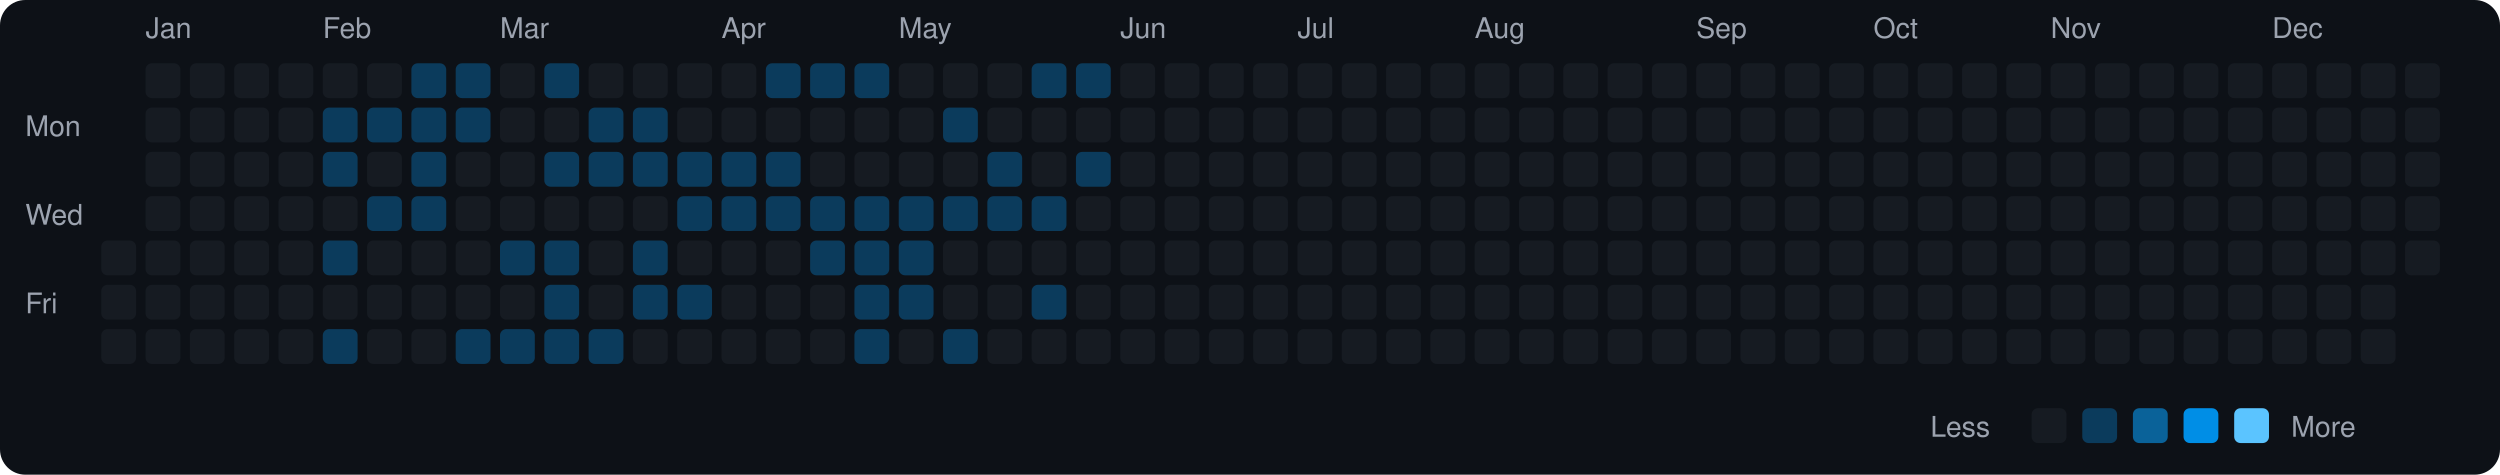
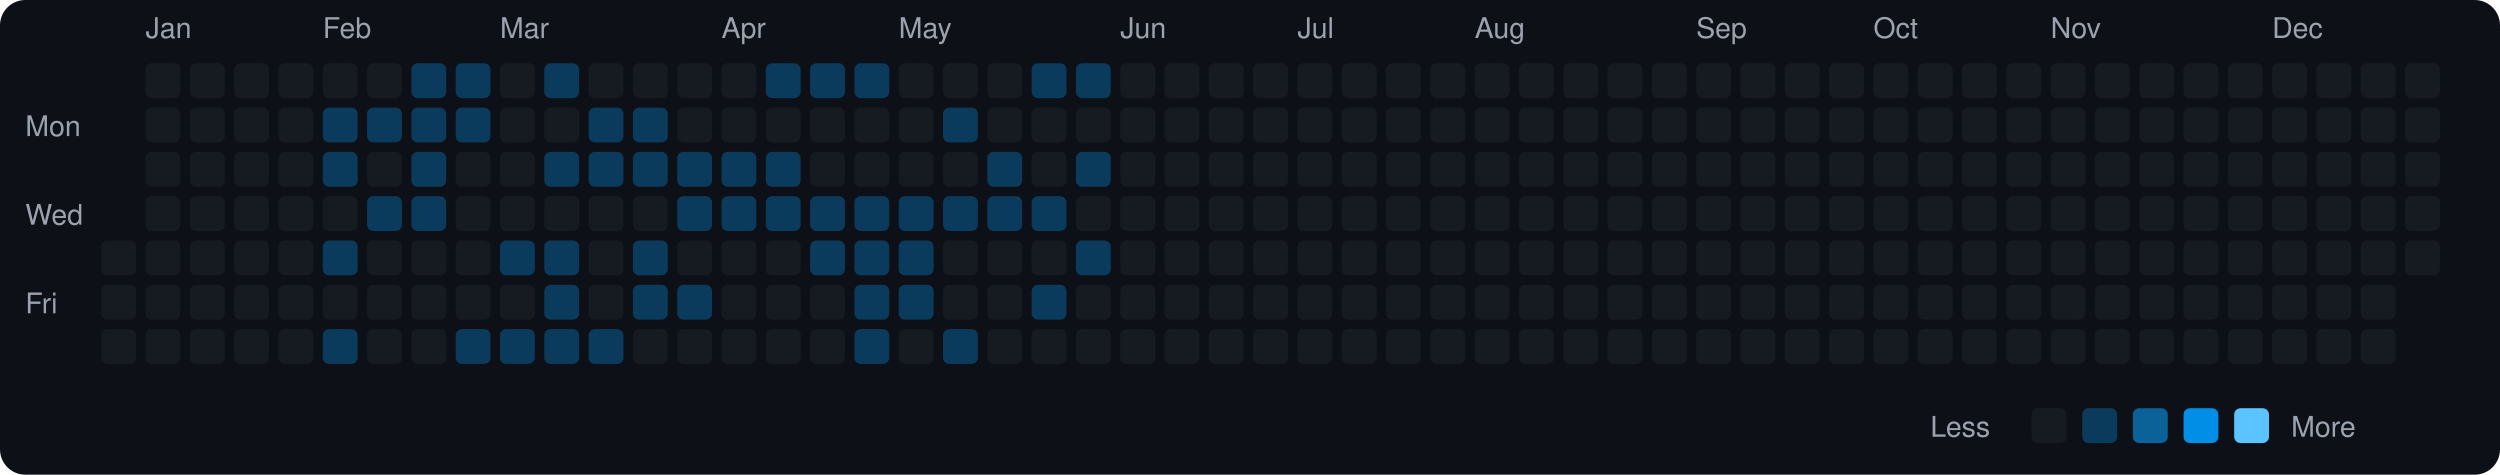
<svg xmlns="http://www.w3.org/2000/svg" viewBox="0 0 790 150" width="790" height="150">
  <rect width="790" height="150" fill="#0d1117" rx="8" ry="8" />
  <text x="8" y="43" fill="#9ca3af" font-size="9" font-family="-apple-system, BlinkMacSystemFont, 'Segoe UI', Helvetica, Arial, sans-serif">Mon</text>
  <text x="8" y="71" fill="#9ca3af" font-size="9" font-family="-apple-system, BlinkMacSystemFont, 'Segoe UI', Helvetica, Arial, sans-serif">Wed</text>
  <text x="8" y="99" fill="#9ca3af" font-size="9" font-family="-apple-system, BlinkMacSystemFont, 'Segoe UI', Helvetica, Arial, sans-serif">Fri</text>
  <rect x="32" y="76" width="11" height="11" rx="2" ry="2" fill="#161b22">
    </rect>
  <rect x="32" y="90" width="11" height="11" rx="2" ry="2" fill="#161b22">
    </rect>
  <rect x="32" y="104" width="11" height="11" rx="2" ry="2" fill="#161b22">
    </rect>
  <text x="46" y="12" fill="#9ca3af" font-size="9" font-family="-apple-system, BlinkMacSystemFont, 'Segoe UI', Helvetica, Arial, sans-serif">Jan</text>
  <rect x="46" y="20" width="11" height="11" rx="2" ry="2" fill="#161b22">
    </rect>
  <rect x="46" y="34" width="11" height="11" rx="2" ry="2" fill="#161b22">
    </rect>
  <rect x="46" y="48" width="11" height="11" rx="2" ry="2" fill="#161b22">
    </rect>
  <rect x="46" y="62" width="11" height="11" rx="2" ry="2" fill="#161b22">
    </rect>
  <rect x="46" y="76" width="11" height="11" rx="2" ry="2" fill="#161b22">
    </rect>
  <rect x="46" y="90" width="11" height="11" rx="2" ry="2" fill="#161b22">
    </rect>
  <rect x="46" y="104" width="11" height="11" rx="2" ry="2" fill="#161b22">
    </rect>
  <rect x="60" y="20" width="11" height="11" rx="2" ry="2" fill="#161b22">
    </rect>
  <rect x="60" y="34" width="11" height="11" rx="2" ry="2" fill="#161b22">
    </rect>
  <rect x="60" y="48" width="11" height="11" rx="2" ry="2" fill="#161b22">
    </rect>
  <rect x="60" y="62" width="11" height="11" rx="2" ry="2" fill="#161b22">
    </rect>
  <rect x="60" y="76" width="11" height="11" rx="2" ry="2" fill="#161b22">
    </rect>
  <rect x="60" y="90" width="11" height="11" rx="2" ry="2" fill="#161b22">
    </rect>
  <rect x="60" y="104" width="11" height="11" rx="2" ry="2" fill="#161b22">
    </rect>
  <rect x="74" y="20" width="11" height="11" rx="2" ry="2" fill="#161b22">
    </rect>
  <rect x="74" y="34" width="11" height="11" rx="2" ry="2" fill="#161b22">
    </rect>
  <rect x="74" y="48" width="11" height="11" rx="2" ry="2" fill="#161b22">
    </rect>
  <rect x="74" y="62" width="11" height="11" rx="2" ry="2" fill="#161b22">
    </rect>
  <rect x="74" y="76" width="11" height="11" rx="2" ry="2" fill="#161b22">
    </rect>
  <rect x="74" y="90" width="11" height="11" rx="2" ry="2" fill="#161b22">
    </rect>
  <rect x="74" y="104" width="11" height="11" rx="2" ry="2" fill="#161b22">
    </rect>
  <rect x="88" y="20" width="11" height="11" rx="2" ry="2" fill="#161b22">
    </rect>
  <rect x="88" y="34" width="11" height="11" rx="2" ry="2" fill="#161b22">
    </rect>
  <rect x="88" y="48" width="11" height="11" rx="2" ry="2" fill="#161b22">
    </rect>
  <rect x="88" y="62" width="11" height="11" rx="2" ry="2" fill="#161b22">
    </rect>
  <rect x="88" y="76" width="11" height="11" rx="2" ry="2" fill="#161b22">
    </rect>
  <rect x="88" y="90" width="11" height="11" rx="2" ry="2" fill="#161b22">
    </rect>
  <rect x="88" y="104" width="11" height="11" rx="2" ry="2" fill="#161b22">
    </rect>
  <text x="102" y="12" fill="#9ca3af" font-size="9" font-family="-apple-system, BlinkMacSystemFont, 'Segoe UI', Helvetica, Arial, sans-serif">Feb</text>
  <rect x="102" y="20" width="11" height="11" rx="2" ry="2" fill="#161b22">
    </rect>
  <rect x="102" y="34" width="11" height="11" rx="2" ry="2" fill="#0b3b5c">
    </rect>
  <rect x="102" y="48" width="11" height="11" rx="2" ry="2" fill="#0b3b5c">
    </rect>
  <rect x="102" y="62" width="11" height="11" rx="2" ry="2" fill="#161b22">
    </rect>
  <rect x="102" y="76" width="11" height="11" rx="2" ry="2" fill="#0b3b5c">
    </rect>
  <rect x="102" y="90" width="11" height="11" rx="2" ry="2" fill="#161b22">
    </rect>
  <rect x="102" y="104" width="11" height="11" rx="2" ry="2" fill="#0b3b5c">
    </rect>
  <rect x="116" y="20" width="11" height="11" rx="2" ry="2" fill="#161b22">
    </rect>
  <rect x="116" y="34" width="11" height="11" rx="2" ry="2" fill="#0b3b5c">
    </rect>
  <rect x="116" y="48" width="11" height="11" rx="2" ry="2" fill="#161b22">
    </rect>
  <rect x="116" y="62" width="11" height="11" rx="2" ry="2" fill="#0b3b5c">
    </rect>
  <rect x="116" y="76" width="11" height="11" rx="2" ry="2" fill="#161b22">
    </rect>
  <rect x="116" y="90" width="11" height="11" rx="2" ry="2" fill="#161b22">
    </rect>
  <rect x="116" y="104" width="11" height="11" rx="2" ry="2" fill="#161b22">
    </rect>
  <rect x="130" y="20" width="11" height="11" rx="2" ry="2" fill="#0b3b5c">
    </rect>
  <rect x="130" y="34" width="11" height="11" rx="2" ry="2" fill="#0b3b5c">
    </rect>
  <rect x="130" y="48" width="11" height="11" rx="2" ry="2" fill="#0b3b5c">
    </rect>
  <rect x="130" y="62" width="11" height="11" rx="2" ry="2" fill="#0b3b5c">
    </rect>
  <rect x="130" y="76" width="11" height="11" rx="2" ry="2" fill="#161b22">
    </rect>
  <rect x="130" y="90" width="11" height="11" rx="2" ry="2" fill="#161b22">
    </rect>
  <rect x="130" y="104" width="11" height="11" rx="2" ry="2" fill="#161b22">
    </rect>
  <rect x="144" y="20" width="11" height="11" rx="2" ry="2" fill="#0b3b5c">
    </rect>
  <rect x="144" y="34" width="11" height="11" rx="2" ry="2" fill="#0b3b5c">
    </rect>
  <rect x="144" y="48" width="11" height="11" rx="2" ry="2" fill="#161b22">
    </rect>
  <rect x="144" y="62" width="11" height="11" rx="2" ry="2" fill="#161b22">
    </rect>
  <rect x="144" y="76" width="11" height="11" rx="2" ry="2" fill="#161b22">
    </rect>
  <rect x="144" y="90" width="11" height="11" rx="2" ry="2" fill="#161b22">
    </rect>
  <rect x="144" y="104" width="11" height="11" rx="2" ry="2" fill="#0b3b5c">
    </rect>
  <text x="158" y="12" fill="#9ca3af" font-size="9" font-family="-apple-system, BlinkMacSystemFont, 'Segoe UI', Helvetica, Arial, sans-serif">Mar</text>
  <rect x="158" y="20" width="11" height="11" rx="2" ry="2" fill="#161b22">
    </rect>
  <rect x="158" y="34" width="11" height="11" rx="2" ry="2" fill="#161b22">
    </rect>
  <rect x="158" y="48" width="11" height="11" rx="2" ry="2" fill="#161b22">
    </rect>
  <rect x="158" y="62" width="11" height="11" rx="2" ry="2" fill="#161b22">
    </rect>
  <rect x="158" y="76" width="11" height="11" rx="2" ry="2" fill="#0b3b5c">
    </rect>
  <rect x="158" y="90" width="11" height="11" rx="2" ry="2" fill="#161b22">
    </rect>
  <rect x="158" y="104" width="11" height="11" rx="2" ry="2" fill="#0b3b5c">
    </rect>
  <rect x="172" y="20" width="11" height="11" rx="2" ry="2" fill="#0b3b5c">
    </rect>
  <rect x="172" y="34" width="11" height="11" rx="2" ry="2" fill="#161b22">
    </rect>
  <rect x="172" y="48" width="11" height="11" rx="2" ry="2" fill="#0b3b5c">
    </rect>
  <rect x="172" y="62" width="11" height="11" rx="2" ry="2" fill="#161b22">
    </rect>
  <rect x="172" y="76" width="11" height="11" rx="2" ry="2" fill="#0b3b5c">
    </rect>
  <rect x="172" y="90" width="11" height="11" rx="2" ry="2" fill="#0b3b5c">
    </rect>
  <rect x="172" y="104" width="11" height="11" rx="2" ry="2" fill="#0b3b5c">
    </rect>
  <rect x="186" y="20" width="11" height="11" rx="2" ry="2" fill="#161b22">
    </rect>
  <rect x="186" y="34" width="11" height="11" rx="2" ry="2" fill="#0b3b5c">
    </rect>
  <rect x="186" y="48" width="11" height="11" rx="2" ry="2" fill="#0b3b5c">
    </rect>
  <rect x="186" y="62" width="11" height="11" rx="2" ry="2" fill="#161b22">
    </rect>
  <rect x="186" y="76" width="11" height="11" rx="2" ry="2" fill="#161b22">
    </rect>
  <rect x="186" y="90" width="11" height="11" rx="2" ry="2" fill="#161b22">
    </rect>
  <rect x="186" y="104" width="11" height="11" rx="2" ry="2" fill="#0b3b5c">
    </rect>
  <rect x="200" y="20" width="11" height="11" rx="2" ry="2" fill="#161b22">
    </rect>
  <rect x="200" y="34" width="11" height="11" rx="2" ry="2" fill="#0b3b5c">
    </rect>
  <rect x="200" y="48" width="11" height="11" rx="2" ry="2" fill="#0b3b5c">
    </rect>
  <rect x="200" y="62" width="11" height="11" rx="2" ry="2" fill="#161b22">
    </rect>
  <rect x="200" y="76" width="11" height="11" rx="2" ry="2" fill="#0b3b5c">
    </rect>
  <rect x="200" y="90" width="11" height="11" rx="2" ry="2" fill="#0b3b5c">
    </rect>
  <rect x="200" y="104" width="11" height="11" rx="2" ry="2" fill="#161b22">
    </rect>
  <rect x="214" y="20" width="11" height="11" rx="2" ry="2" fill="#161b22">
    </rect>
  <rect x="214" y="34" width="11" height="11" rx="2" ry="2" fill="#161b22">
    </rect>
  <rect x="214" y="48" width="11" height="11" rx="2" ry="2" fill="#0b3b5c">
    </rect>
  <rect x="214" y="62" width="11" height="11" rx="2" ry="2" fill="#0b3b5c">
    </rect>
  <rect x="214" y="76" width="11" height="11" rx="2" ry="2" fill="#161b22">
    </rect>
  <rect x="214" y="90" width="11" height="11" rx="2" ry="2" fill="#0b3b5c">
    </rect>
  <rect x="214" y="104" width="11" height="11" rx="2" ry="2" fill="#161b22">
    </rect>
  <text x="228" y="12" fill="#9ca3af" font-size="9" font-family="-apple-system, BlinkMacSystemFont, 'Segoe UI', Helvetica, Arial, sans-serif">Apr</text>
  <rect x="228" y="20" width="11" height="11" rx="2" ry="2" fill="#161b22">
    </rect>
  <rect x="228" y="34" width="11" height="11" rx="2" ry="2" fill="#161b22">
    </rect>
  <rect x="228" y="48" width="11" height="11" rx="2" ry="2" fill="#0b3b5c">
    </rect>
  <rect x="228" y="62" width="11" height="11" rx="2" ry="2" fill="#0b3b5c">
    </rect>
  <rect x="228" y="76" width="11" height="11" rx="2" ry="2" fill="#161b22">
    </rect>
  <rect x="228" y="90" width="11" height="11" rx="2" ry="2" fill="#161b22">
    </rect>
  <rect x="228" y="104" width="11" height="11" rx="2" ry="2" fill="#161b22">
    </rect>
  <rect x="242" y="20" width="11" height="11" rx="2" ry="2" fill="#0b3b5c">
    </rect>
  <rect x="242" y="34" width="11" height="11" rx="2" ry="2" fill="#161b22">
    </rect>
  <rect x="242" y="48" width="11" height="11" rx="2" ry="2" fill="#0b3b5c">
    </rect>
  <rect x="242" y="62" width="11" height="11" rx="2" ry="2" fill="#0b3b5c">
    </rect>
  <rect x="242" y="76" width="11" height="11" rx="2" ry="2" fill="#161b22">
    </rect>
  <rect x="242" y="90" width="11" height="11" rx="2" ry="2" fill="#161b22">
    </rect>
  <rect x="242" y="104" width="11" height="11" rx="2" ry="2" fill="#161b22">
    </rect>
  <rect x="256" y="20" width="11" height="11" rx="2" ry="2" fill="#0b3b5c">
    </rect>
  <rect x="256" y="34" width="11" height="11" rx="2" ry="2" fill="#161b22">
    </rect>
  <rect x="256" y="48" width="11" height="11" rx="2" ry="2" fill="#161b22">
    </rect>
  <rect x="256" y="62" width="11" height="11" rx="2" ry="2" fill="#0b3b5c">
    </rect>
  <rect x="256" y="76" width="11" height="11" rx="2" ry="2" fill="#0b3b5c">
    </rect>
  <rect x="256" y="90" width="11" height="11" rx="2" ry="2" fill="#161b22">
    </rect>
  <rect x="256" y="104" width="11" height="11" rx="2" ry="2" fill="#161b22">
    </rect>
  <rect x="270" y="20" width="11" height="11" rx="2" ry="2" fill="#0b3b5c">
    </rect>
  <rect x="270" y="34" width="11" height="11" rx="2" ry="2" fill="#161b22">
    </rect>
  <rect x="270" y="48" width="11" height="11" rx="2" ry="2" fill="#161b22">
    </rect>
  <rect x="270" y="62" width="11" height="11" rx="2" ry="2" fill="#0b3b5c">
    </rect>
  <rect x="270" y="76" width="11" height="11" rx="2" ry="2" fill="#0b3b5c">
    </rect>
  <rect x="270" y="90" width="11" height="11" rx="2" ry="2" fill="#0b3b5c">
    </rect>
  <rect x="270" y="104" width="11" height="11" rx="2" ry="2" fill="#0b3b5c">
    </rect>
  <text x="284" y="12" fill="#9ca3af" font-size="9" font-family="-apple-system, BlinkMacSystemFont, 'Segoe UI', Helvetica, Arial, sans-serif">May</text>
  <rect x="284" y="20" width="11" height="11" rx="2" ry="2" fill="#161b22">
    </rect>
  <rect x="284" y="34" width="11" height="11" rx="2" ry="2" fill="#161b22">
    </rect>
  <rect x="284" y="48" width="11" height="11" rx="2" ry="2" fill="#161b22">
    </rect>
  <rect x="284" y="62" width="11" height="11" rx="2" ry="2" fill="#0b3b5c">
    </rect>
  <rect x="284" y="76" width="11" height="11" rx="2" ry="2" fill="#0b3b5c">
    </rect>
  <rect x="284" y="90" width="11" height="11" rx="2" ry="2" fill="#0b3b5c">
    </rect>
  <rect x="284" y="104" width="11" height="11" rx="2" ry="2" fill="#161b22">
    </rect>
  <rect x="298" y="20" width="11" height="11" rx="2" ry="2" fill="#161b22">
    </rect>
  <rect x="298" y="34" width="11" height="11" rx="2" ry="2" fill="#0b3b5c">
    </rect>
  <rect x="298" y="48" width="11" height="11" rx="2" ry="2" fill="#161b22">
    </rect>
  <rect x="298" y="62" width="11" height="11" rx="2" ry="2" fill="#0b3b5c">
    </rect>
  <rect x="298" y="76" width="11" height="11" rx="2" ry="2" fill="#161b22">
    </rect>
  <rect x="298" y="90" width="11" height="11" rx="2" ry="2" fill="#161b22">
    </rect>
  <rect x="298" y="104" width="11" height="11" rx="2" ry="2" fill="#0b3b5c">
    </rect>
  <rect x="312" y="20" width="11" height="11" rx="2" ry="2" fill="#161b22">
    </rect>
  <rect x="312" y="34" width="11" height="11" rx="2" ry="2" fill="#161b22">
    </rect>
  <rect x="312" y="48" width="11" height="11" rx="2" ry="2" fill="#0b3b5c">
    </rect>
  <rect x="312" y="62" width="11" height="11" rx="2" ry="2" fill="#0b3b5c">
    </rect>
  <rect x="312" y="76" width="11" height="11" rx="2" ry="2" fill="#161b22">
    </rect>
  <rect x="312" y="90" width="11" height="11" rx="2" ry="2" fill="#161b22">
    </rect>
  <rect x="312" y="104" width="11" height="11" rx="2" ry="2" fill="#161b22">
    </rect>
  <rect x="326" y="20" width="11" height="11" rx="2" ry="2" fill="#0b3b5c">
    </rect>
  <rect x="326" y="34" width="11" height="11" rx="2" ry="2" fill="#161b22">
    </rect>
  <rect x="326" y="48" width="11" height="11" rx="2" ry="2" fill="#161b22">
    </rect>
  <rect x="326" y="62" width="11" height="11" rx="2" ry="2" fill="#0b3b5c">
    </rect>
  <rect x="326" y="76" width="11" height="11" rx="2" ry="2" fill="#161b22">
    </rect>
  <rect x="326" y="90" width="11" height="11" rx="2" ry="2" fill="#0b3b5c">
    </rect>
  <rect x="326" y="104" width="11" height="11" rx="2" ry="2" fill="#161b22">
    </rect>
  <rect x="340" y="20" width="11" height="11" rx="2" ry="2" fill="#0b3b5c">
    </rect>
  <rect x="340" y="34" width="11" height="11" rx="2" ry="2" fill="#161b22">
    </rect>
  <rect x="340" y="48" width="11" height="11" rx="2" ry="2" fill="#0b3b5c">
    </rect>
  <rect x="340" y="62" width="11" height="11" rx="2" ry="2" fill="#161b22">
    </rect>
-   <rect x="340" y="76" width="11" height="11" rx="2" ry="2" fill="#161b22">
+   <rect x="340" y="76" width="11" height="11" rx="2" ry="2" fill="#0b3b5c">
    </rect>
  <rect x="340" y="90" width="11" height="11" rx="2" ry="2" fill="#161b22">
    </rect>
  <rect x="340" y="104" width="11" height="11" rx="2" ry="2" fill="#161b22">
    </rect>
  <text x="354" y="12" fill="#9ca3af" font-size="9" font-family="-apple-system, BlinkMacSystemFont, 'Segoe UI', Helvetica, Arial, sans-serif">Jun</text>
  <rect x="354" y="20" width="11" height="11" rx="2" ry="2" fill="#161b22">
    </rect>
  <rect x="354" y="34" width="11" height="11" rx="2" ry="2" fill="#161b22">
    </rect>
  <rect x="354" y="48" width="11" height="11" rx="2" ry="2" fill="#161b22">
    </rect>
  <rect x="354" y="62" width="11" height="11" rx="2" ry="2" fill="#161b22">
    </rect>
  <rect x="354" y="76" width="11" height="11" rx="2" ry="2" fill="#161b22">
    </rect>
  <rect x="354" y="90" width="11" height="11" rx="2" ry="2" fill="#161b22">
    </rect>
  <rect x="354" y="104" width="11" height="11" rx="2" ry="2" fill="#161b22">
    </rect>
  <rect x="368" y="20" width="11" height="11" rx="2" ry="2" fill="#161b22">
    </rect>
  <rect x="368" y="34" width="11" height="11" rx="2" ry="2" fill="#161b22">
    </rect>
  <rect x="368" y="48" width="11" height="11" rx="2" ry="2" fill="#161b22">
    </rect>
  <rect x="368" y="62" width="11" height="11" rx="2" ry="2" fill="#161b22">
    </rect>
  <rect x="368" y="76" width="11" height="11" rx="2" ry="2" fill="#161b22">
    </rect>
  <rect x="368" y="90" width="11" height="11" rx="2" ry="2" fill="#161b22">
    </rect>
  <rect x="368" y="104" width="11" height="11" rx="2" ry="2" fill="#161b22">
    </rect>
  <rect x="382" y="20" width="11" height="11" rx="2" ry="2" fill="#161b22">
    </rect>
  <rect x="382" y="34" width="11" height="11" rx="2" ry="2" fill="#161b22">
    </rect>
  <rect x="382" y="48" width="11" height="11" rx="2" ry="2" fill="#161b22">
    </rect>
  <rect x="382" y="62" width="11" height="11" rx="2" ry="2" fill="#161b22">
    </rect>
  <rect x="382" y="76" width="11" height="11" rx="2" ry="2" fill="#161b22">
    </rect>
  <rect x="382" y="90" width="11" height="11" rx="2" ry="2" fill="#161b22">
    </rect>
  <rect x="382" y="104" width="11" height="11" rx="2" ry="2" fill="#161b22">
    </rect>
  <rect x="396" y="20" width="11" height="11" rx="2" ry="2" fill="#161b22">
    </rect>
  <rect x="396" y="34" width="11" height="11" rx="2" ry="2" fill="#161b22">
    </rect>
  <rect x="396" y="48" width="11" height="11" rx="2" ry="2" fill="#161b22">
    </rect>
  <rect x="396" y="62" width="11" height="11" rx="2" ry="2" fill="#161b22">
    </rect>
  <rect x="396" y="76" width="11" height="11" rx="2" ry="2" fill="#161b22">
    </rect>
  <rect x="396" y="90" width="11" height="11" rx="2" ry="2" fill="#161b22">
    </rect>
  <rect x="396" y="104" width="11" height="11" rx="2" ry="2" fill="#161b22">
    </rect>
  <text x="410" y="12" fill="#9ca3af" font-size="9" font-family="-apple-system, BlinkMacSystemFont, 'Segoe UI', Helvetica, Arial, sans-serif">Jul</text>
  <rect x="410" y="20" width="11" height="11" rx="2" ry="2" fill="#161b22">
    </rect>
  <rect x="410" y="34" width="11" height="11" rx="2" ry="2" fill="#161b22">
    </rect>
  <rect x="410" y="48" width="11" height="11" rx="2" ry="2" fill="#161b22">
    </rect>
  <rect x="410" y="62" width="11" height="11" rx="2" ry="2" fill="#161b22">
    </rect>
  <rect x="410" y="76" width="11" height="11" rx="2" ry="2" fill="#161b22">
    </rect>
  <rect x="410" y="90" width="11" height="11" rx="2" ry="2" fill="#161b22">
    </rect>
  <rect x="410" y="104" width="11" height="11" rx="2" ry="2" fill="#161b22">
    </rect>
  <rect x="424" y="20" width="11" height="11" rx="2" ry="2" fill="#161b22">
    </rect>
  <rect x="424" y="34" width="11" height="11" rx="2" ry="2" fill="#161b22">
    </rect>
  <rect x="424" y="48" width="11" height="11" rx="2" ry="2" fill="#161b22">
    </rect>
  <rect x="424" y="62" width="11" height="11" rx="2" ry="2" fill="#161b22">
    </rect>
  <rect x="424" y="76" width="11" height="11" rx="2" ry="2" fill="#161b22">
    </rect>
  <rect x="424" y="90" width="11" height="11" rx="2" ry="2" fill="#161b22">
    </rect>
  <rect x="424" y="104" width="11" height="11" rx="2" ry="2" fill="#161b22">
    </rect>
  <rect x="438" y="20" width="11" height="11" rx="2" ry="2" fill="#161b22">
    </rect>
  <rect x="438" y="34" width="11" height="11" rx="2" ry="2" fill="#161b22">
    </rect>
  <rect x="438" y="48" width="11" height="11" rx="2" ry="2" fill="#161b22">
    </rect>
  <rect x="438" y="62" width="11" height="11" rx="2" ry="2" fill="#161b22">
    </rect>
  <rect x="438" y="76" width="11" height="11" rx="2" ry="2" fill="#161b22">
    </rect>
  <rect x="438" y="90" width="11" height="11" rx="2" ry="2" fill="#161b22">
    </rect>
  <rect x="438" y="104" width="11" height="11" rx="2" ry="2" fill="#161b22">
    </rect>
  <rect x="452" y="20" width="11" height="11" rx="2" ry="2" fill="#161b22">
    </rect>
  <rect x="452" y="34" width="11" height="11" rx="2" ry="2" fill="#161b22">
    </rect>
  <rect x="452" y="48" width="11" height="11" rx="2" ry="2" fill="#161b22">
    </rect>
  <rect x="452" y="62" width="11" height="11" rx="2" ry="2" fill="#161b22">
    </rect>
  <rect x="452" y="76" width="11" height="11" rx="2" ry="2" fill="#161b22">
    </rect>
  <rect x="452" y="90" width="11" height="11" rx="2" ry="2" fill="#161b22">
    </rect>
  <rect x="452" y="104" width="11" height="11" rx="2" ry="2" fill="#161b22">
    </rect>
  <text x="466" y="12" fill="#9ca3af" font-size="9" font-family="-apple-system, BlinkMacSystemFont, 'Segoe UI', Helvetica, Arial, sans-serif">Aug</text>
  <rect x="466" y="20" width="11" height="11" rx="2" ry="2" fill="#161b22">
    </rect>
  <rect x="466" y="34" width="11" height="11" rx="2" ry="2" fill="#161b22">
    </rect>
  <rect x="466" y="48" width="11" height="11" rx="2" ry="2" fill="#161b22">
    </rect>
  <rect x="466" y="62" width="11" height="11" rx="2" ry="2" fill="#161b22">
    </rect>
  <rect x="466" y="76" width="11" height="11" rx="2" ry="2" fill="#161b22">
    </rect>
  <rect x="466" y="90" width="11" height="11" rx="2" ry="2" fill="#161b22">
    </rect>
  <rect x="466" y="104" width="11" height="11" rx="2" ry="2" fill="#161b22">
    </rect>
  <rect x="480" y="20" width="11" height="11" rx="2" ry="2" fill="#161b22">
    </rect>
  <rect x="480" y="34" width="11" height="11" rx="2" ry="2" fill="#161b22">
    </rect>
  <rect x="480" y="48" width="11" height="11" rx="2" ry="2" fill="#161b22">
    </rect>
  <rect x="480" y="62" width="11" height="11" rx="2" ry="2" fill="#161b22">
    </rect>
  <rect x="480" y="76" width="11" height="11" rx="2" ry="2" fill="#161b22">
    </rect>
  <rect x="480" y="90" width="11" height="11" rx="2" ry="2" fill="#161b22">
    </rect>
  <rect x="480" y="104" width="11" height="11" rx="2" ry="2" fill="#161b22">
    </rect>
  <rect x="494" y="20" width="11" height="11" rx="2" ry="2" fill="#161b22">
    </rect>
  <rect x="494" y="34" width="11" height="11" rx="2" ry="2" fill="#161b22">
    </rect>
  <rect x="494" y="48" width="11" height="11" rx="2" ry="2" fill="#161b22">
    </rect>
  <rect x="494" y="62" width="11" height="11" rx="2" ry="2" fill="#161b22">
    </rect>
  <rect x="494" y="76" width="11" height="11" rx="2" ry="2" fill="#161b22">
    </rect>
  <rect x="494" y="90" width="11" height="11" rx="2" ry="2" fill="#161b22">
    </rect>
  <rect x="494" y="104" width="11" height="11" rx="2" ry="2" fill="#161b22">
    </rect>
  <rect x="508" y="20" width="11" height="11" rx="2" ry="2" fill="#161b22">
    </rect>
  <rect x="508" y="34" width="11" height="11" rx="2" ry="2" fill="#161b22">
    </rect>
  <rect x="508" y="48" width="11" height="11" rx="2" ry="2" fill="#161b22">
    </rect>
  <rect x="508" y="62" width="11" height="11" rx="2" ry="2" fill="#161b22">
    </rect>
  <rect x="508" y="76" width="11" height="11" rx="2" ry="2" fill="#161b22">
    </rect>
  <rect x="508" y="90" width="11" height="11" rx="2" ry="2" fill="#161b22">
    </rect>
  <rect x="508" y="104" width="11" height="11" rx="2" ry="2" fill="#161b22">
    </rect>
  <rect x="522" y="20" width="11" height="11" rx="2" ry="2" fill="#161b22">
    </rect>
  <rect x="522" y="34" width="11" height="11" rx="2" ry="2" fill="#161b22">
    </rect>
  <rect x="522" y="48" width="11" height="11" rx="2" ry="2" fill="#161b22">
    </rect>
  <rect x="522" y="62" width="11" height="11" rx="2" ry="2" fill="#161b22">
    </rect>
  <rect x="522" y="76" width="11" height="11" rx="2" ry="2" fill="#161b22">
    </rect>
  <rect x="522" y="90" width="11" height="11" rx="2" ry="2" fill="#161b22">
    </rect>
  <rect x="522" y="104" width="11" height="11" rx="2" ry="2" fill="#161b22">
    </rect>
  <text x="536" y="12" fill="#9ca3af" font-size="9" font-family="-apple-system, BlinkMacSystemFont, 'Segoe UI', Helvetica, Arial, sans-serif">Sep</text>
  <rect x="536" y="20" width="11" height="11" rx="2" ry="2" fill="#161b22">
    </rect>
  <rect x="536" y="34" width="11" height="11" rx="2" ry="2" fill="#161b22">
    </rect>
  <rect x="536" y="48" width="11" height="11" rx="2" ry="2" fill="#161b22">
    </rect>
  <rect x="536" y="62" width="11" height="11" rx="2" ry="2" fill="#161b22">
    </rect>
  <rect x="536" y="76" width="11" height="11" rx="2" ry="2" fill="#161b22">
    </rect>
  <rect x="536" y="90" width="11" height="11" rx="2" ry="2" fill="#161b22">
    </rect>
  <rect x="536" y="104" width="11" height="11" rx="2" ry="2" fill="#161b22">
    </rect>
  <rect x="550" y="20" width="11" height="11" rx="2" ry="2" fill="#161b22">
    </rect>
  <rect x="550" y="34" width="11" height="11" rx="2" ry="2" fill="#161b22">
    </rect>
  <rect x="550" y="48" width="11" height="11" rx="2" ry="2" fill="#161b22">
    </rect>
  <rect x="550" y="62" width="11" height="11" rx="2" ry="2" fill="#161b22">
    </rect>
  <rect x="550" y="76" width="11" height="11" rx="2" ry="2" fill="#161b22">
    </rect>
  <rect x="550" y="90" width="11" height="11" rx="2" ry="2" fill="#161b22">
    </rect>
  <rect x="550" y="104" width="11" height="11" rx="2" ry="2" fill="#161b22">
    </rect>
  <rect x="564" y="20" width="11" height="11" rx="2" ry="2" fill="#161b22">
    </rect>
  <rect x="564" y="34" width="11" height="11" rx="2" ry="2" fill="#161b22">
    </rect>
  <rect x="564" y="48" width="11" height="11" rx="2" ry="2" fill="#161b22">
    </rect>
  <rect x="564" y="62" width="11" height="11" rx="2" ry="2" fill="#161b22">
    </rect>
  <rect x="564" y="76" width="11" height="11" rx="2" ry="2" fill="#161b22">
    </rect>
  <rect x="564" y="90" width="11" height="11" rx="2" ry="2" fill="#161b22">
    </rect>
  <rect x="564" y="104" width="11" height="11" rx="2" ry="2" fill="#161b22">
    </rect>
  <rect x="578" y="20" width="11" height="11" rx="2" ry="2" fill="#161b22">
    </rect>
  <rect x="578" y="34" width="11" height="11" rx="2" ry="2" fill="#161b22">
    </rect>
  <rect x="578" y="48" width="11" height="11" rx="2" ry="2" fill="#161b22">
    </rect>
  <rect x="578" y="62" width="11" height="11" rx="2" ry="2" fill="#161b22">
    </rect>
  <rect x="578" y="76" width="11" height="11" rx="2" ry="2" fill="#161b22">
    </rect>
  <rect x="578" y="90" width="11" height="11" rx="2" ry="2" fill="#161b22">
    </rect>
  <rect x="578" y="104" width="11" height="11" rx="2" ry="2" fill="#161b22">
    </rect>
  <text x="592" y="12" fill="#9ca3af" font-size="9" font-family="-apple-system, BlinkMacSystemFont, 'Segoe UI', Helvetica, Arial, sans-serif">Oct</text>
  <rect x="592" y="20" width="11" height="11" rx="2" ry="2" fill="#161b22">
    </rect>
  <rect x="592" y="34" width="11" height="11" rx="2" ry="2" fill="#161b22">
    </rect>
  <rect x="592" y="48" width="11" height="11" rx="2" ry="2" fill="#161b22">
    </rect>
  <rect x="592" y="62" width="11" height="11" rx="2" ry="2" fill="#161b22">
    </rect>
  <rect x="592" y="76" width="11" height="11" rx="2" ry="2" fill="#161b22">
    </rect>
  <rect x="592" y="90" width="11" height="11" rx="2" ry="2" fill="#161b22">
    </rect>
  <rect x="592" y="104" width="11" height="11" rx="2" ry="2" fill="#161b22">
    </rect>
  <rect x="606" y="20" width="11" height="11" rx="2" ry="2" fill="#161b22">
    </rect>
  <rect x="606" y="34" width="11" height="11" rx="2" ry="2" fill="#161b22">
    </rect>
  <rect x="606" y="48" width="11" height="11" rx="2" ry="2" fill="#161b22">
    </rect>
  <rect x="606" y="62" width="11" height="11" rx="2" ry="2" fill="#161b22">
    </rect>
  <rect x="606" y="76" width="11" height="11" rx="2" ry="2" fill="#161b22">
    </rect>
  <rect x="606" y="90" width="11" height="11" rx="2" ry="2" fill="#161b22">
    </rect>
  <rect x="606" y="104" width="11" height="11" rx="2" ry="2" fill="#161b22">
    </rect>
  <rect x="620" y="20" width="11" height="11" rx="2" ry="2" fill="#161b22">
    </rect>
  <rect x="620" y="34" width="11" height="11" rx="2" ry="2" fill="#161b22">
    </rect>
  <rect x="620" y="48" width="11" height="11" rx="2" ry="2" fill="#161b22">
    </rect>
  <rect x="620" y="62" width="11" height="11" rx="2" ry="2" fill="#161b22">
    </rect>
  <rect x="620" y="76" width="11" height="11" rx="2" ry="2" fill="#161b22">
    </rect>
  <rect x="620" y="90" width="11" height="11" rx="2" ry="2" fill="#161b22">
    </rect>
  <rect x="620" y="104" width="11" height="11" rx="2" ry="2" fill="#161b22">
    </rect>
  <rect x="634" y="20" width="11" height="11" rx="2" ry="2" fill="#161b22">
    </rect>
  <rect x="634" y="34" width="11" height="11" rx="2" ry="2" fill="#161b22">
    </rect>
  <rect x="634" y="48" width="11" height="11" rx="2" ry="2" fill="#161b22">
    </rect>
  <rect x="634" y="62" width="11" height="11" rx="2" ry="2" fill="#161b22">
    </rect>
  <rect x="634" y="76" width="11" height="11" rx="2" ry="2" fill="#161b22">
    </rect>
  <rect x="634" y="90" width="11" height="11" rx="2" ry="2" fill="#161b22">
    </rect>
  <rect x="634" y="104" width="11" height="11" rx="2" ry="2" fill="#161b22">
    </rect>
  <text x="648" y="12" fill="#9ca3af" font-size="9" font-family="-apple-system, BlinkMacSystemFont, 'Segoe UI', Helvetica, Arial, sans-serif">Nov</text>
  <rect x="648" y="20" width="11" height="11" rx="2" ry="2" fill="#161b22">
    </rect>
  <rect x="648" y="34" width="11" height="11" rx="2" ry="2" fill="#161b22">
    </rect>
  <rect x="648" y="48" width="11" height="11" rx="2" ry="2" fill="#161b22">
    </rect>
  <rect x="648" y="62" width="11" height="11" rx="2" ry="2" fill="#161b22">
    </rect>
  <rect x="648" y="76" width="11" height="11" rx="2" ry="2" fill="#161b22">
    </rect>
  <rect x="648" y="90" width="11" height="11" rx="2" ry="2" fill="#161b22">
    </rect>
  <rect x="648" y="104" width="11" height="11" rx="2" ry="2" fill="#161b22">
    </rect>
  <rect x="662" y="20" width="11" height="11" rx="2" ry="2" fill="#161b22">
    </rect>
  <rect x="662" y="34" width="11" height="11" rx="2" ry="2" fill="#161b22">
    </rect>
  <rect x="662" y="48" width="11" height="11" rx="2" ry="2" fill="#161b22">
    </rect>
  <rect x="662" y="62" width="11" height="11" rx="2" ry="2" fill="#161b22">
    </rect>
  <rect x="662" y="76" width="11" height="11" rx="2" ry="2" fill="#161b22">
    </rect>
  <rect x="662" y="90" width="11" height="11" rx="2" ry="2" fill="#161b22">
    </rect>
  <rect x="662" y="104" width="11" height="11" rx="2" ry="2" fill="#161b22">
    </rect>
  <rect x="676" y="20" width="11" height="11" rx="2" ry="2" fill="#161b22">
    </rect>
  <rect x="676" y="34" width="11" height="11" rx="2" ry="2" fill="#161b22">
    </rect>
  <rect x="676" y="48" width="11" height="11" rx="2" ry="2" fill="#161b22">
    </rect>
  <rect x="676" y="62" width="11" height="11" rx="2" ry="2" fill="#161b22">
    </rect>
  <rect x="676" y="76" width="11" height="11" rx="2" ry="2" fill="#161b22">
    </rect>
  <rect x="676" y="90" width="11" height="11" rx="2" ry="2" fill="#161b22">
    </rect>
  <rect x="676" y="104" width="11" height="11" rx="2" ry="2" fill="#161b22">
    </rect>
  <rect x="690" y="20" width="11" height="11" rx="2" ry="2" fill="#161b22">
    </rect>
  <rect x="690" y="34" width="11" height="11" rx="2" ry="2" fill="#161b22">
    </rect>
  <rect x="690" y="48" width="11" height="11" rx="2" ry="2" fill="#161b22">
    </rect>
  <rect x="690" y="62" width="11" height="11" rx="2" ry="2" fill="#161b22">
    </rect>
  <rect x="690" y="76" width="11" height="11" rx="2" ry="2" fill="#161b22">
    </rect>
  <rect x="690" y="90" width="11" height="11" rx="2" ry="2" fill="#161b22">
    </rect>
  <rect x="690" y="104" width="11" height="11" rx="2" ry="2" fill="#161b22">
    </rect>
  <rect x="704" y="20" width="11" height="11" rx="2" ry="2" fill="#161b22">
    </rect>
  <rect x="704" y="34" width="11" height="11" rx="2" ry="2" fill="#161b22">
    </rect>
  <rect x="704" y="48" width="11" height="11" rx="2" ry="2" fill="#161b22">
    </rect>
  <rect x="704" y="62" width="11" height="11" rx="2" ry="2" fill="#161b22">
    </rect>
  <rect x="704" y="76" width="11" height="11" rx="2" ry="2" fill="#161b22">
    </rect>
  <rect x="704" y="90" width="11" height="11" rx="2" ry="2" fill="#161b22">
    </rect>
  <rect x="704" y="104" width="11" height="11" rx="2" ry="2" fill="#161b22">
    </rect>
  <text x="718" y="12" fill="#9ca3af" font-size="9" font-family="-apple-system, BlinkMacSystemFont, 'Segoe UI', Helvetica, Arial, sans-serif">Dec</text>
  <rect x="718" y="20" width="11" height="11" rx="2" ry="2" fill="#161b22">
    </rect>
  <rect x="718" y="34" width="11" height="11" rx="2" ry="2" fill="#161b22">
    </rect>
  <rect x="718" y="48" width="11" height="11" rx="2" ry="2" fill="#161b22">
    </rect>
  <rect x="718" y="62" width="11" height="11" rx="2" ry="2" fill="#161b22">
    </rect>
  <rect x="718" y="76" width="11" height="11" rx="2" ry="2" fill="#161b22">
    </rect>
  <rect x="718" y="90" width="11" height="11" rx="2" ry="2" fill="#161b22">
    </rect>
  <rect x="718" y="104" width="11" height="11" rx="2" ry="2" fill="#161b22">
    </rect>
  <rect x="732" y="20" width="11" height="11" rx="2" ry="2" fill="#161b22">
    </rect>
  <rect x="732" y="34" width="11" height="11" rx="2" ry="2" fill="#161b22">
    </rect>
  <rect x="732" y="48" width="11" height="11" rx="2" ry="2" fill="#161b22">
    </rect>
  <rect x="732" y="62" width="11" height="11" rx="2" ry="2" fill="#161b22">
    </rect>
  <rect x="732" y="76" width="11" height="11" rx="2" ry="2" fill="#161b22">
    </rect>
  <rect x="732" y="90" width="11" height="11" rx="2" ry="2" fill="#161b22">
    </rect>
  <rect x="732" y="104" width="11" height="11" rx="2" ry="2" fill="#161b22">
    </rect>
  <rect x="746" y="20" width="11" height="11" rx="2" ry="2" fill="#161b22">
    </rect>
  <rect x="746" y="34" width="11" height="11" rx="2" ry="2" fill="#161b22">
    </rect>
  <rect x="746" y="48" width="11" height="11" rx="2" ry="2" fill="#161b22">
    </rect>
  <rect x="746" y="62" width="11" height="11" rx="2" ry="2" fill="#161b22">
    </rect>
  <rect x="746" y="76" width="11" height="11" rx="2" ry="2" fill="#161b22">
    </rect>
  <rect x="746" y="90" width="11" height="11" rx="2" ry="2" fill="#161b22">
    </rect>
  <rect x="746" y="104" width="11" height="11" rx="2" ry="2" fill="#161b22">
    </rect>
  <rect x="760" y="20" width="11" height="11" rx="2" ry="2" fill="#161b22">
    </rect>
  <rect x="760" y="34" width="11" height="11" rx="2" ry="2" fill="#161b22">
    </rect>
  <rect x="760" y="48" width="11" height="11" rx="2" ry="2" fill="#161b22">
    </rect>
  <rect x="760" y="62" width="11" height="11" rx="2" ry="2" fill="#161b22">
    </rect>
  <rect x="760" y="76" width="11" height="11" rx="2" ry="2" fill="#161b22">
    </rect>
  <text x="610" y="138" fill="#9ca3af" font-size="9" font-family="-apple-system, BlinkMacSystemFont, 'Segoe UI', Helvetica, Arial, sans-serif">Less</text>
  <rect x="642" y="129" width="11" height="11" rx="2" ry="2" fill="#161b22" />
  <rect x="658" y="129" width="11" height="11" rx="2" ry="2" fill="#0b3b5c" />
  <rect x="674" y="129" width="11" height="11" rx="2" ry="2" fill="#0a6299" />
  <rect x="690" y="129" width="11" height="11" rx="2" ry="2" fill="#008ee6" />
  <rect x="706" y="129" width="11" height="11" rx="2" ry="2" fill="#5bc4ff" />
  <text x="724" y="138" fill="#9ca3af" font-size="9" font-family="-apple-system, BlinkMacSystemFont, 'Segoe UI', Helvetica, Arial, sans-serif">More</text>
</svg>
